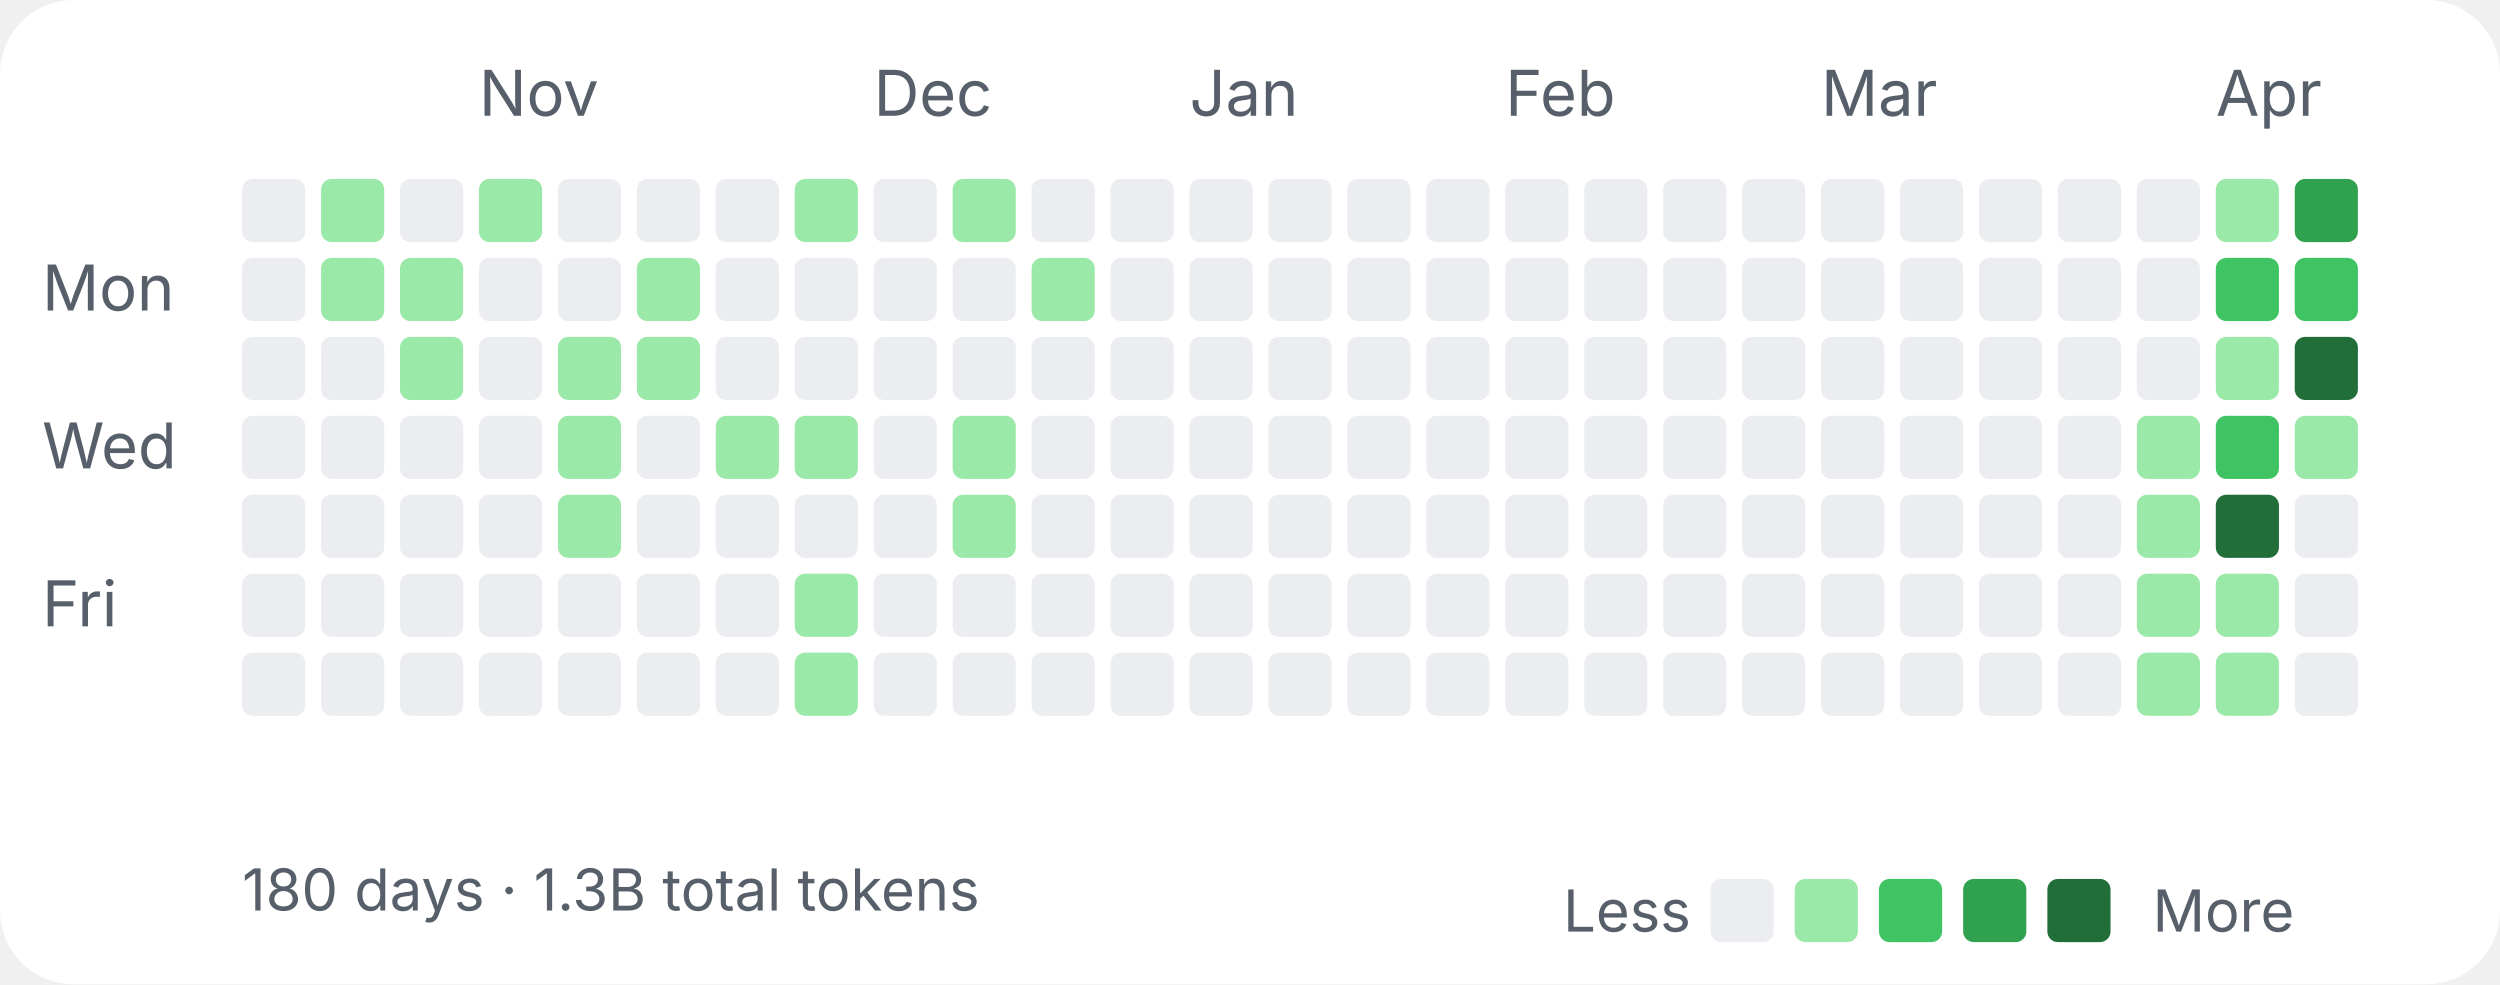
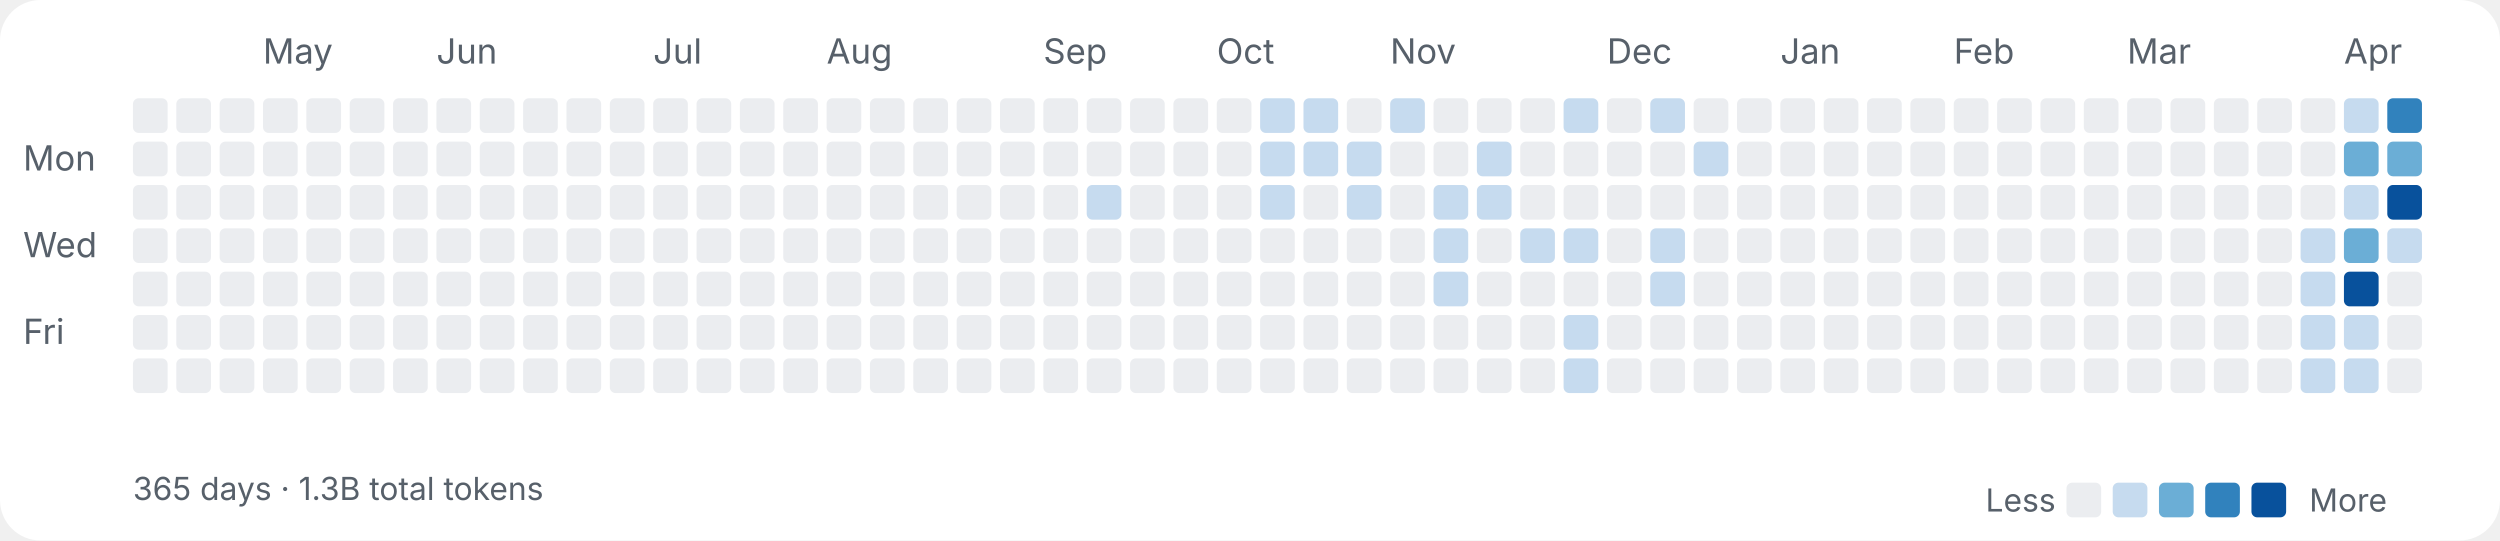
- <svg xmlns="http://www.w3.org/2000/svg" width="475" height="187" viewBox="0 0 475 187" fill="none">
+ <svg xmlns="http://www.w3.org/2000/svg" width="865" height="187" viewBox="0 0 865 187" fill="none">
  <style>
.label{font:12px ui-sans-serif,system-ui,-apple-system,sans-serif;fill:#57606a}
.sub{font:11px ui-sans-serif,system-ui,-apple-system,sans-serif;fill:#57606a}
</style>
  <rect width="100%" height="100%" rx="14" fill="#ffffff" />
  <text class="label" x="8" y="59">Mon</text>
  <text class="label" x="8" y="89">Wed</text>
  <text class="label" x="8" y="119">Fri</text>
  <rect x="46" y="34" width="12" height="12" rx="2" fill="#ebedf0" />
  <rect x="46" y="49" width="12" height="12" rx="2" fill="#ebedf0" />
  <rect x="46" y="64" width="12" height="12" rx="2" fill="#ebedf0" />
  <rect x="46" y="79" width="12" height="12" rx="2" fill="#ebedf0" />
  <rect x="46" y="94" width="12" height="12" rx="2" fill="#ebedf0" />
  <rect x="46" y="109" width="12" height="12" rx="2" fill="#ebedf0" />
  <rect x="46" y="124" width="12" height="12" rx="2" fill="#ebedf0" />
-   <rect x="61" y="34" width="12" height="12" rx="2" fill="#9be9a8" />
-   <rect x="61" y="49" width="12" height="12" rx="2" fill="#9be9a8" />
+   <rect x="61" y="34" width="12" height="12" rx="2" fill="#ebedf0" />
+   <rect x="61" y="49" width="12" height="12" rx="2" fill="#ebedf0" />
  <rect x="61" y="64" width="12" height="12" rx="2" fill="#ebedf0" />
  <rect x="61" y="79" width="12" height="12" rx="2" fill="#ebedf0" />
  <rect x="61" y="94" width="12" height="12" rx="2" fill="#ebedf0" />
  <rect x="61" y="109" width="12" height="12" rx="2" fill="#ebedf0" />
  <rect x="61" y="124" width="12" height="12" rx="2" fill="#ebedf0" />
  <rect x="76" y="34" width="12" height="12" rx="2" fill="#ebedf0" />
-   <rect x="76" y="49" width="12" height="12" rx="2" fill="#9be9a8" />
-   <rect x="76" y="64" width="12" height="12" rx="2" fill="#9be9a8" />
+   <rect x="76" y="49" width="12" height="12" rx="2" fill="#ebedf0" />
+   <rect x="76" y="64" width="12" height="12" rx="2" fill="#ebedf0" />
  <rect x="76" y="79" width="12" height="12" rx="2" fill="#ebedf0" />
  <rect x="76" y="94" width="12" height="12" rx="2" fill="#ebedf0" />
  <rect x="76" y="109" width="12" height="12" rx="2" fill="#ebedf0" />
  <rect x="76" y="124" width="12" height="12" rx="2" fill="#ebedf0" />
-   <text class="label" x="91" y="22">Nov</text>
-   <rect x="91" y="34" width="12" height="12" rx="2" fill="#9be9a8" />
+   <text class="label" x="91" y="22">May</text>
+   <rect x="91" y="34" width="12" height="12" rx="2" fill="#ebedf0" />
  <rect x="91" y="49" width="12" height="12" rx="2" fill="#ebedf0" />
  <rect x="91" y="64" width="12" height="12" rx="2" fill="#ebedf0" />
  <rect x="91" y="79" width="12" height="12" rx="2" fill="#ebedf0" />
  <rect x="91" y="94" width="12" height="12" rx="2" fill="#ebedf0" />
  <rect x="91" y="109" width="12" height="12" rx="2" fill="#ebedf0" />
  <rect x="91" y="124" width="12" height="12" rx="2" fill="#ebedf0" />
  <rect x="106" y="34" width="12" height="12" rx="2" fill="#ebedf0" />
  <rect x="106" y="49" width="12" height="12" rx="2" fill="#ebedf0" />
-   <rect x="106" y="64" width="12" height="12" rx="2" fill="#9be9a8" />
-   <rect x="106" y="79" width="12" height="12" rx="2" fill="#9be9a8" />
-   <rect x="106" y="94" width="12" height="12" rx="2" fill="#9be9a8" />
+   <rect x="106" y="64" width="12" height="12" rx="2" fill="#ebedf0" />
+   <rect x="106" y="79" width="12" height="12" rx="2" fill="#ebedf0" />
+   <rect x="106" y="94" width="12" height="12" rx="2" fill="#ebedf0" />
  <rect x="106" y="109" width="12" height="12" rx="2" fill="#ebedf0" />
  <rect x="106" y="124" width="12" height="12" rx="2" fill="#ebedf0" />
  <rect x="121" y="34" width="12" height="12" rx="2" fill="#ebedf0" />
-   <rect x="121" y="49" width="12" height="12" rx="2" fill="#9be9a8" />
-   <rect x="121" y="64" width="12" height="12" rx="2" fill="#9be9a8" />
+   <rect x="121" y="49" width="12" height="12" rx="2" fill="#ebedf0" />
+   <rect x="121" y="64" width="12" height="12" rx="2" fill="#ebedf0" />
  <rect x="121" y="79" width="12" height="12" rx="2" fill="#ebedf0" />
  <rect x="121" y="94" width="12" height="12" rx="2" fill="#ebedf0" />
  <rect x="121" y="109" width="12" height="12" rx="2" fill="#ebedf0" />
  <rect x="121" y="124" width="12" height="12" rx="2" fill="#ebedf0" />
  <rect x="136" y="34" width="12" height="12" rx="2" fill="#ebedf0" />
  <rect x="136" y="49" width="12" height="12" rx="2" fill="#ebedf0" />
  <rect x="136" y="64" width="12" height="12" rx="2" fill="#ebedf0" />
-   <rect x="136" y="79" width="12" height="12" rx="2" fill="#9be9a8" />
+   <rect x="136" y="79" width="12" height="12" rx="2" fill="#ebedf0" />
  <rect x="136" y="94" width="12" height="12" rx="2" fill="#ebedf0" />
  <rect x="136" y="109" width="12" height="12" rx="2" fill="#ebedf0" />
  <rect x="136" y="124" width="12" height="12" rx="2" fill="#ebedf0" />
-   <rect x="151" y="34" width="12" height="12" rx="2" fill="#9be9a8" />
+   <text class="label" x="151" y="22">Jun</text>
+   <rect x="151" y="34" width="12" height="12" rx="2" fill="#ebedf0" />
  <rect x="151" y="49" width="12" height="12" rx="2" fill="#ebedf0" />
  <rect x="151" y="64" width="12" height="12" rx="2" fill="#ebedf0" />
-   <rect x="151" y="79" width="12" height="12" rx="2" fill="#9be9a8" />
+   <rect x="151" y="79" width="12" height="12" rx="2" fill="#ebedf0" />
  <rect x="151" y="94" width="12" height="12" rx="2" fill="#ebedf0" />
-   <rect x="151" y="109" width="12" height="12" rx="2" fill="#9be9a8" />
-   <rect x="151" y="124" width="12" height="12" rx="2" fill="#9be9a8" />
-   <text class="label" x="166" y="22">Dec</text>
+   <rect x="151" y="109" width="12" height="12" rx="2" fill="#ebedf0" />
+   <rect x="151" y="124" width="12" height="12" rx="2" fill="#ebedf0" />
  <rect x="166" y="34" width="12" height="12" rx="2" fill="#ebedf0" />
  <rect x="166" y="49" width="12" height="12" rx="2" fill="#ebedf0" />
  <rect x="166" y="64" width="12" height="12" rx="2" fill="#ebedf0" />
  <rect x="166" y="79" width="12" height="12" rx="2" fill="#ebedf0" />
  <rect x="166" y="94" width="12" height="12" rx="2" fill="#ebedf0" />
  <rect x="166" y="109" width="12" height="12" rx="2" fill="#ebedf0" />
  <rect x="166" y="124" width="12" height="12" rx="2" fill="#ebedf0" />
-   <rect x="181" y="34" width="12" height="12" rx="2" fill="#9be9a8" />
+   <rect x="181" y="34" width="12" height="12" rx="2" fill="#ebedf0" />
  <rect x="181" y="49" width="12" height="12" rx="2" fill="#ebedf0" />
  <rect x="181" y="64" width="12" height="12" rx="2" fill="#ebedf0" />
-   <rect x="181" y="79" width="12" height="12" rx="2" fill="#9be9a8" />
-   <rect x="181" y="94" width="12" height="12" rx="2" fill="#9be9a8" />
+   <rect x="181" y="79" width="12" height="12" rx="2" fill="#ebedf0" />
+   <rect x="181" y="94" width="12" height="12" rx="2" fill="#ebedf0" />
  <rect x="181" y="109" width="12" height="12" rx="2" fill="#ebedf0" />
  <rect x="181" y="124" width="12" height="12" rx="2" fill="#ebedf0" />
  <rect x="196" y="34" width="12" height="12" rx="2" fill="#ebedf0" />
-   <rect x="196" y="49" width="12" height="12" rx="2" fill="#9be9a8" />
+   <rect x="196" y="49" width="12" height="12" rx="2" fill="#ebedf0" />
  <rect x="196" y="64" width="12" height="12" rx="2" fill="#ebedf0" />
  <rect x="196" y="79" width="12" height="12" rx="2" fill="#ebedf0" />
  <rect x="196" y="94" width="12" height="12" rx="2" fill="#ebedf0" />
  <rect x="196" y="109" width="12" height="12" rx="2" fill="#ebedf0" />
  <rect x="196" y="124" width="12" height="12" rx="2" fill="#ebedf0" />
  <rect x="211" y="34" width="12" height="12" rx="2" fill="#ebedf0" />
  <rect x="211" y="49" width="12" height="12" rx="2" fill="#ebedf0" />
  <rect x="211" y="64" width="12" height="12" rx="2" fill="#ebedf0" />
  <rect x="211" y="79" width="12" height="12" rx="2" fill="#ebedf0" />
  <rect x="211" y="94" width="12" height="12" rx="2" fill="#ebedf0" />
  <rect x="211" y="109" width="12" height="12" rx="2" fill="#ebedf0" />
  <rect x="211" y="124" width="12" height="12" rx="2" fill="#ebedf0" />
-   <text class="label" x="226" y="22">Jan</text>
+   <text class="label" x="226" y="22">Jul</text>
  <rect x="226" y="34" width="12" height="12" rx="2" fill="#ebedf0" />
  <rect x="226" y="49" width="12" height="12" rx="2" fill="#ebedf0" />
  <rect x="226" y="64" width="12" height="12" rx="2" fill="#ebedf0" />
  <rect x="226" y="79" width="12" height="12" rx="2" fill="#ebedf0" />
  <rect x="226" y="94" width="12" height="12" rx="2" fill="#ebedf0" />
  <rect x="226" y="109" width="12" height="12" rx="2" fill="#ebedf0" />
  <rect x="226" y="124" width="12" height="12" rx="2" fill="#ebedf0" />
  <rect x="241" y="34" width="12" height="12" rx="2" fill="#ebedf0" />
  <rect x="241" y="49" width="12" height="12" rx="2" fill="#ebedf0" />
  <rect x="241" y="64" width="12" height="12" rx="2" fill="#ebedf0" />
  <rect x="241" y="79" width="12" height="12" rx="2" fill="#ebedf0" />
  <rect x="241" y="94" width="12" height="12" rx="2" fill="#ebedf0" />
  <rect x="241" y="109" width="12" height="12" rx="2" fill="#ebedf0" />
  <rect x="241" y="124" width="12" height="12" rx="2" fill="#ebedf0" />
  <rect x="256" y="34" width="12" height="12" rx="2" fill="#ebedf0" />
  <rect x="256" y="49" width="12" height="12" rx="2" fill="#ebedf0" />
  <rect x="256" y="64" width="12" height="12" rx="2" fill="#ebedf0" />
  <rect x="256" y="79" width="12" height="12" rx="2" fill="#ebedf0" />
  <rect x="256" y="94" width="12" height="12" rx="2" fill="#ebedf0" />
  <rect x="256" y="109" width="12" height="12" rx="2" fill="#ebedf0" />
  <rect x="256" y="124" width="12" height="12" rx="2" fill="#ebedf0" />
  <rect x="271" y="34" width="12" height="12" rx="2" fill="#ebedf0" />
  <rect x="271" y="49" width="12" height="12" rx="2" fill="#ebedf0" />
  <rect x="271" y="64" width="12" height="12" rx="2" fill="#ebedf0" />
  <rect x="271" y="79" width="12" height="12" rx="2" fill="#ebedf0" />
  <rect x="271" y="94" width="12" height="12" rx="2" fill="#ebedf0" />
  <rect x="271" y="109" width="12" height="12" rx="2" fill="#ebedf0" />
  <rect x="271" y="124" width="12" height="12" rx="2" fill="#ebedf0" />
-   <text class="label" x="286" y="22">Feb</text>
+   <text class="label" x="286" y="22">Aug</text>
  <rect x="286" y="34" width="12" height="12" rx="2" fill="#ebedf0" />
  <rect x="286" y="49" width="12" height="12" rx="2" fill="#ebedf0" />
  <rect x="286" y="64" width="12" height="12" rx="2" fill="#ebedf0" />
  <rect x="286" y="79" width="12" height="12" rx="2" fill="#ebedf0" />
  <rect x="286" y="94" width="12" height="12" rx="2" fill="#ebedf0" />
  <rect x="286" y="109" width="12" height="12" rx="2" fill="#ebedf0" />
  <rect x="286" y="124" width="12" height="12" rx="2" fill="#ebedf0" />
  <rect x="301" y="34" width="12" height="12" rx="2" fill="#ebedf0" />
  <rect x="301" y="49" width="12" height="12" rx="2" fill="#ebedf0" />
  <rect x="301" y="64" width="12" height="12" rx="2" fill="#ebedf0" />
  <rect x="301" y="79" width="12" height="12" rx="2" fill="#ebedf0" />
  <rect x="301" y="94" width="12" height="12" rx="2" fill="#ebedf0" />
  <rect x="301" y="109" width="12" height="12" rx="2" fill="#ebedf0" />
  <rect x="301" y="124" width="12" height="12" rx="2" fill="#ebedf0" />
  <rect x="316" y="34" width="12" height="12" rx="2" fill="#ebedf0" />
  <rect x="316" y="49" width="12" height="12" rx="2" fill="#ebedf0" />
  <rect x="316" y="64" width="12" height="12" rx="2" fill="#ebedf0" />
  <rect x="316" y="79" width="12" height="12" rx="2" fill="#ebedf0" />
  <rect x="316" y="94" width="12" height="12" rx="2" fill="#ebedf0" />
  <rect x="316" y="109" width="12" height="12" rx="2" fill="#ebedf0" />
  <rect x="316" y="124" width="12" height="12" rx="2" fill="#ebedf0" />
  <rect x="331" y="34" width="12" height="12" rx="2" fill="#ebedf0" />
  <rect x="331" y="49" width="12" height="12" rx="2" fill="#ebedf0" />
  <rect x="331" y="64" width="12" height="12" rx="2" fill="#ebedf0" />
  <rect x="331" y="79" width="12" height="12" rx="2" fill="#ebedf0" />
  <rect x="331" y="94" width="12" height="12" rx="2" fill="#ebedf0" />
  <rect x="331" y="109" width="12" height="12" rx="2" fill="#ebedf0" />
  <rect x="331" y="124" width="12" height="12" rx="2" fill="#ebedf0" />
-   <text class="label" x="346" y="22">Mar</text>
  <rect x="346" y="34" width="12" height="12" rx="2" fill="#ebedf0" />
  <rect x="346" y="49" width="12" height="12" rx="2" fill="#ebedf0" />
  <rect x="346" y="64" width="12" height="12" rx="2" fill="#ebedf0" />
  <rect x="346" y="79" width="12" height="12" rx="2" fill="#ebedf0" />
  <rect x="346" y="94" width="12" height="12" rx="2" fill="#ebedf0" />
  <rect x="346" y="109" width="12" height="12" rx="2" fill="#ebedf0" />
  <rect x="346" y="124" width="12" height="12" rx="2" fill="#ebedf0" />
+   <text class="label" x="361" y="22">Sep</text>
  <rect x="361" y="34" width="12" height="12" rx="2" fill="#ebedf0" />
  <rect x="361" y="49" width="12" height="12" rx="2" fill="#ebedf0" />
  <rect x="361" y="64" width="12" height="12" rx="2" fill="#ebedf0" />
  <rect x="361" y="79" width="12" height="12" rx="2" fill="#ebedf0" />
  <rect x="361" y="94" width="12" height="12" rx="2" fill="#ebedf0" />
  <rect x="361" y="109" width="12" height="12" rx="2" fill="#ebedf0" />
  <rect x="361" y="124" width="12" height="12" rx="2" fill="#ebedf0" />
  <rect x="376" y="34" width="12" height="12" rx="2" fill="#ebedf0" />
  <rect x="376" y="49" width="12" height="12" rx="2" fill="#ebedf0" />
-   <rect x="376" y="64" width="12" height="12" rx="2" fill="#ebedf0" />
+   <rect x="376" y="64" width="12" height="12" rx="2" fill="#c6dbef" />
  <rect x="376" y="79" width="12" height="12" rx="2" fill="#ebedf0" />
  <rect x="376" y="94" width="12" height="12" rx="2" fill="#ebedf0" />
  <rect x="376" y="109" width="12" height="12" rx="2" fill="#ebedf0" />
  <rect x="376" y="124" width="12" height="12" rx="2" fill="#ebedf0" />
  <rect x="391" y="34" width="12" height="12" rx="2" fill="#ebedf0" />
  <rect x="391" y="49" width="12" height="12" rx="2" fill="#ebedf0" />
  <rect x="391" y="64" width="12" height="12" rx="2" fill="#ebedf0" />
  <rect x="391" y="79" width="12" height="12" rx="2" fill="#ebedf0" />
  <rect x="391" y="94" width="12" height="12" rx="2" fill="#ebedf0" />
  <rect x="391" y="109" width="12" height="12" rx="2" fill="#ebedf0" />
  <rect x="391" y="124" width="12" height="12" rx="2" fill="#ebedf0" />
  <rect x="406" y="34" width="12" height="12" rx="2" fill="#ebedf0" />
  <rect x="406" y="49" width="12" height="12" rx="2" fill="#ebedf0" />
  <rect x="406" y="64" width="12" height="12" rx="2" fill="#ebedf0" />
-   <rect x="406" y="79" width="12" height="12" rx="2" fill="#9be9a8" />
-   <rect x="406" y="94" width="12" height="12" rx="2" fill="#9be9a8" />
-   <rect x="406" y="109" width="12" height="12" rx="2" fill="#9be9a8" />
-   <rect x="406" y="124" width="12" height="12" rx="2" fill="#9be9a8" />
-   <text class="label" x="421" y="22">Apr</text>
-   <rect x="421" y="34" width="12" height="12" rx="2" fill="#9be9a8" />
-   <rect x="421" y="49" width="12" height="12" rx="2" fill="#40c463" />
-   <rect x="421" y="64" width="12" height="12" rx="2" fill="#9be9a8" />
-   <rect x="421" y="79" width="12" height="12" rx="2" fill="#40c463" />
-   <rect x="421" y="94" width="12" height="12" rx="2" fill="#216e39" />
-   <rect x="421" y="109" width="12" height="12" rx="2" fill="#9be9a8" />
-   <rect x="421" y="124" width="12" height="12" rx="2" fill="#9be9a8" />
-   <rect x="436" y="34" width="12" height="12" rx="2" fill="#30a14e" />
-   <rect x="436" y="49" width="12" height="12" rx="2" fill="#40c463" />
-   <rect x="436" y="64" width="12" height="12" rx="2" fill="#216e39" />
-   <rect x="436" y="79" width="12" height="12" rx="2" fill="#9be9a8" />
+   <rect x="406" y="79" width="12" height="12" rx="2" fill="#ebedf0" />
+   <rect x="406" y="94" width="12" height="12" rx="2" fill="#ebedf0" />
+   <rect x="406" y="109" width="12" height="12" rx="2" fill="#ebedf0" />
+   <rect x="406" y="124" width="12" height="12" rx="2" fill="#ebedf0" />
+   <text class="label" x="421" y="22">Oct</text>
+   <rect x="421" y="34" width="12" height="12" rx="2" fill="#ebedf0" />
+   <rect x="421" y="49" width="12" height="12" rx="2" fill="#ebedf0" />
+   <rect x="421" y="64" width="12" height="12" rx="2" fill="#ebedf0" />
+   <rect x="421" y="79" width="12" height="12" rx="2" fill="#ebedf0" />
+   <rect x="421" y="94" width="12" height="12" rx="2" fill="#ebedf0" />
+   <rect x="421" y="109" width="12" height="12" rx="2" fill="#ebedf0" />
+   <rect x="421" y="124" width="12" height="12" rx="2" fill="#ebedf0" />
+   <rect x="436" y="34" width="12" height="12" rx="2" fill="#c6dbef" />
+   <rect x="436" y="49" width="12" height="12" rx="2" fill="#c6dbef" />
+   <rect x="436" y="64" width="12" height="12" rx="2" fill="#c6dbef" />
+   <rect x="436" y="79" width="12" height="12" rx="2" fill="#ebedf0" />
  <rect x="436" y="94" width="12" height="12" rx="2" fill="#ebedf0" />
  <rect x="436" y="109" width="12" height="12" rx="2" fill="#ebedf0" />
  <rect x="436" y="124" width="12" height="12" rx="2" fill="#ebedf0" />
-   <text class="sub" x="297" y="177">Less</text>
-   <rect x="325" y="167" width="12" height="12" rx="2" fill="#ebedf0" />
-   <rect x="341" y="167" width="12" height="12" rx="2" fill="#9be9a8" />
-   <rect x="357" y="167" width="12" height="12" rx="2" fill="#40c463" />
-   <rect x="373" y="167" width="12" height="12" rx="2" fill="#30a14e" />
-   <rect x="389" y="167" width="12" height="12" rx="2" fill="#216e39" />
-   <text class="sub" x="409" y="177">More</text>
-   <text class="sub" x="46" y="173">180 days · 1.3B total tokens</text>
+   <rect x="451" y="34" width="12" height="12" rx="2" fill="#c6dbef" />
+   <rect x="451" y="49" width="12" height="12" rx="2" fill="#c6dbef" />
+   <rect x="451" y="64" width="12" height="12" rx="2" fill="#ebedf0" />
+   <rect x="451" y="79" width="12" height="12" rx="2" fill="#ebedf0" />
+   <rect x="451" y="94" width="12" height="12" rx="2" fill="#ebedf0" />
+   <rect x="451" y="109" width="12" height="12" rx="2" fill="#ebedf0" />
+   <rect x="451" y="124" width="12" height="12" rx="2" fill="#ebedf0" />
+   <rect x="466" y="34" width="12" height="12" rx="2" fill="#ebedf0" />
+   <rect x="466" y="49" width="12" height="12" rx="2" fill="#c6dbef" />
+   <rect x="466" y="64" width="12" height="12" rx="2" fill="#c6dbef" />
+   <rect x="466" y="79" width="12" height="12" rx="2" fill="#ebedf0" />
+   <rect x="466" y="94" width="12" height="12" rx="2" fill="#ebedf0" />
+   <rect x="466" y="109" width="12" height="12" rx="2" fill="#ebedf0" />
+   <rect x="466" y="124" width="12" height="12" rx="2" fill="#ebedf0" />
+   <text class="label" x="481" y="22">Nov</text>
+   <rect x="481" y="34" width="12" height="12" rx="2" fill="#c6dbef" />
+   <rect x="481" y="49" width="12" height="12" rx="2" fill="#ebedf0" />
+   <rect x="481" y="64" width="12" height="12" rx="2" fill="#ebedf0" />
+   <rect x="481" y="79" width="12" height="12" rx="2" fill="#ebedf0" />
+   <rect x="481" y="94" width="12" height="12" rx="2" fill="#ebedf0" />
+   <rect x="481" y="109" width="12" height="12" rx="2" fill="#ebedf0" />
+   <rect x="481" y="124" width="12" height="12" rx="2" fill="#ebedf0" />
+   <rect x="496" y="34" width="12" height="12" rx="2" fill="#ebedf0" />
+   <rect x="496" y="49" width="12" height="12" rx="2" fill="#ebedf0" />
+   <rect x="496" y="64" width="12" height="12" rx="2" fill="#c6dbef" />
+   <rect x="496" y="79" width="12" height="12" rx="2" fill="#c6dbef" />
+   <rect x="496" y="94" width="12" height="12" rx="2" fill="#c6dbef" />
+   <rect x="496" y="109" width="12" height="12" rx="2" fill="#ebedf0" />
+   <rect x="496" y="124" width="12" height="12" rx="2" fill="#ebedf0" />
+   <rect x="511" y="34" width="12" height="12" rx="2" fill="#ebedf0" />
+   <rect x="511" y="49" width="12" height="12" rx="2" fill="#c6dbef" />
+   <rect x="511" y="64" width="12" height="12" rx="2" fill="#c6dbef" />
+   <rect x="511" y="79" width="12" height="12" rx="2" fill="#ebedf0" />
+   <rect x="511" y="94" width="12" height="12" rx="2" fill="#ebedf0" />
+   <rect x="511" y="109" width="12" height="12" rx="2" fill="#ebedf0" />
+   <rect x="511" y="124" width="12" height="12" rx="2" fill="#ebedf0" />
+   <rect x="526" y="34" width="12" height="12" rx="2" fill="#ebedf0" />
+   <rect x="526" y="49" width="12" height="12" rx="2" fill="#ebedf0" />
+   <rect x="526" y="64" width="12" height="12" rx="2" fill="#ebedf0" />
+   <rect x="526" y="79" width="12" height="12" rx="2" fill="#c6dbef" />
+   <rect x="526" y="94" width="12" height="12" rx="2" fill="#ebedf0" />
+   <rect x="526" y="109" width="12" height="12" rx="2" fill="#ebedf0" />
+   <rect x="526" y="124" width="12" height="12" rx="2" fill="#ebedf0" />
+   <rect x="541" y="34" width="12" height="12" rx="2" fill="#c6dbef" />
+   <rect x="541" y="49" width="12" height="12" rx="2" fill="#ebedf0" />
+   <rect x="541" y="64" width="12" height="12" rx="2" fill="#ebedf0" />
+   <rect x="541" y="79" width="12" height="12" rx="2" fill="#c6dbef" />
+   <rect x="541" y="94" width="12" height="12" rx="2" fill="#ebedf0" />
+   <rect x="541" y="109" width="12" height="12" rx="2" fill="#c6dbef" />
+   <rect x="541" y="124" width="12" height="12" rx="2" fill="#c6dbef" />
+   <text class="label" x="556" y="22">Dec</text>
+   <rect x="556" y="34" width="12" height="12" rx="2" fill="#ebedf0" />
+   <rect x="556" y="49" width="12" height="12" rx="2" fill="#ebedf0" />
+   <rect x="556" y="64" width="12" height="12" rx="2" fill="#ebedf0" />
+   <rect x="556" y="79" width="12" height="12" rx="2" fill="#ebedf0" />
+   <rect x="556" y="94" width="12" height="12" rx="2" fill="#ebedf0" />
+   <rect x="556" y="109" width="12" height="12" rx="2" fill="#ebedf0" />
+   <rect x="556" y="124" width="12" height="12" rx="2" fill="#ebedf0" />
+   <rect x="571" y="34" width="12" height="12" rx="2" fill="#c6dbef" />
+   <rect x="571" y="49" width="12" height="12" rx="2" fill="#ebedf0" />
+   <rect x="571" y="64" width="12" height="12" rx="2" fill="#ebedf0" />
+   <rect x="571" y="79" width="12" height="12" rx="2" fill="#c6dbef" />
+   <rect x="571" y="94" width="12" height="12" rx="2" fill="#c6dbef" />
+   <rect x="571" y="109" width="12" height="12" rx="2" fill="#ebedf0" />
+   <rect x="571" y="124" width="12" height="12" rx="2" fill="#ebedf0" />
+   <rect x="586" y="34" width="12" height="12" rx="2" fill="#ebedf0" />
+   <rect x="586" y="49" width="12" height="12" rx="2" fill="#c6dbef" />
+   <rect x="586" y="64" width="12" height="12" rx="2" fill="#ebedf0" />
+   <rect x="586" y="79" width="12" height="12" rx="2" fill="#ebedf0" />
+   <rect x="586" y="94" width="12" height="12" rx="2" fill="#ebedf0" />
+   <rect x="586" y="109" width="12" height="12" rx="2" fill="#ebedf0" />
+   <rect x="586" y="124" width="12" height="12" rx="2" fill="#ebedf0" />
+   <rect x="601" y="34" width="12" height="12" rx="2" fill="#ebedf0" />
+   <rect x="601" y="49" width="12" height="12" rx="2" fill="#ebedf0" />
+   <rect x="601" y="64" width="12" height="12" rx="2" fill="#ebedf0" />
+   <rect x="601" y="79" width="12" height="12" rx="2" fill="#ebedf0" />
+   <rect x="601" y="94" width="12" height="12" rx="2" fill="#ebedf0" />
+   <rect x="601" y="109" width="12" height="12" rx="2" fill="#ebedf0" />
+   <rect x="601" y="124" width="12" height="12" rx="2" fill="#ebedf0" />
+   <text class="label" x="616" y="22">Jan</text>
+   <rect x="616" y="34" width="12" height="12" rx="2" fill="#ebedf0" />
+   <rect x="616" y="49" width="12" height="12" rx="2" fill="#ebedf0" />
+   <rect x="616" y="64" width="12" height="12" rx="2" fill="#ebedf0" />
+   <rect x="616" y="79" width="12" height="12" rx="2" fill="#ebedf0" />
+   <rect x="616" y="94" width="12" height="12" rx="2" fill="#ebedf0" />
+   <rect x="616" y="109" width="12" height="12" rx="2" fill="#ebedf0" />
+   <rect x="616" y="124" width="12" height="12" rx="2" fill="#ebedf0" />
+   <rect x="631" y="34" width="12" height="12" rx="2" fill="#ebedf0" />
+   <rect x="631" y="49" width="12" height="12" rx="2" fill="#ebedf0" />
+   <rect x="631" y="64" width="12" height="12" rx="2" fill="#ebedf0" />
+   <rect x="631" y="79" width="12" height="12" rx="2" fill="#ebedf0" />
+   <rect x="631" y="94" width="12" height="12" rx="2" fill="#ebedf0" />
+   <rect x="631" y="109" width="12" height="12" rx="2" fill="#ebedf0" />
+   <rect x="631" y="124" width="12" height="12" rx="2" fill="#ebedf0" />
+   <rect x="646" y="34" width="12" height="12" rx="2" fill="#ebedf0" />
+   <rect x="646" y="49" width="12" height="12" rx="2" fill="#ebedf0" />
+   <rect x="646" y="64" width="12" height="12" rx="2" fill="#ebedf0" />
+   <rect x="646" y="79" width="12" height="12" rx="2" fill="#ebedf0" />
+   <rect x="646" y="94" width="12" height="12" rx="2" fill="#ebedf0" />
+   <rect x="646" y="109" width="12" height="12" rx="2" fill="#ebedf0" />
+   <rect x="646" y="124" width="12" height="12" rx="2" fill="#ebedf0" />
+   <rect x="661" y="34" width="12" height="12" rx="2" fill="#ebedf0" />
+   <rect x="661" y="49" width="12" height="12" rx="2" fill="#ebedf0" />
+   <rect x="661" y="64" width="12" height="12" rx="2" fill="#ebedf0" />
+   <rect x="661" y="79" width="12" height="12" rx="2" fill="#ebedf0" />
+   <rect x="661" y="94" width="12" height="12" rx="2" fill="#ebedf0" />
+   <rect x="661" y="109" width="12" height="12" rx="2" fill="#ebedf0" />
+   <rect x="661" y="124" width="12" height="12" rx="2" fill="#ebedf0" />
+   <text class="label" x="676" y="22">Feb</text>
+   <rect x="676" y="34" width="12" height="12" rx="2" fill="#ebedf0" />
+   <rect x="676" y="49" width="12" height="12" rx="2" fill="#ebedf0" />
+   <rect x="676" y="64" width="12" height="12" rx="2" fill="#ebedf0" />
+   <rect x="676" y="79" width="12" height="12" rx="2" fill="#ebedf0" />
+   <rect x="676" y="94" width="12" height="12" rx="2" fill="#ebedf0" />
+   <rect x="676" y="109" width="12" height="12" rx="2" fill="#ebedf0" />
+   <rect x="676" y="124" width="12" height="12" rx="2" fill="#ebedf0" />
+   <rect x="691" y="34" width="12" height="12" rx="2" fill="#ebedf0" />
+   <rect x="691" y="49" width="12" height="12" rx="2" fill="#ebedf0" />
+   <rect x="691" y="64" width="12" height="12" rx="2" fill="#ebedf0" />
+   <rect x="691" y="79" width="12" height="12" rx="2" fill="#ebedf0" />
+   <rect x="691" y="94" width="12" height="12" rx="2" fill="#ebedf0" />
+   <rect x="691" y="109" width="12" height="12" rx="2" fill="#ebedf0" />
+   <rect x="691" y="124" width="12" height="12" rx="2" fill="#ebedf0" />
+   <rect x="706" y="34" width="12" height="12" rx="2" fill="#ebedf0" />
+   <rect x="706" y="49" width="12" height="12" rx="2" fill="#ebedf0" />
+   <rect x="706" y="64" width="12" height="12" rx="2" fill="#ebedf0" />
+   <rect x="706" y="79" width="12" height="12" rx="2" fill="#ebedf0" />
+   <rect x="706" y="94" width="12" height="12" rx="2" fill="#ebedf0" />
+   <rect x="706" y="109" width="12" height="12" rx="2" fill="#ebedf0" />
+   <rect x="706" y="124" width="12" height="12" rx="2" fill="#ebedf0" />
+   <rect x="721" y="34" width="12" height="12" rx="2" fill="#ebedf0" />
+   <rect x="721" y="49" width="12" height="12" rx="2" fill="#ebedf0" />
+   <rect x="721" y="64" width="12" height="12" rx="2" fill="#ebedf0" />
+   <rect x="721" y="79" width="12" height="12" rx="2" fill="#ebedf0" />
+   <rect x="721" y="94" width="12" height="12" rx="2" fill="#ebedf0" />
+   <rect x="721" y="109" width="12" height="12" rx="2" fill="#ebedf0" />
+   <rect x="721" y="124" width="12" height="12" rx="2" fill="#ebedf0" />
+   <text class="label" x="736" y="22">Mar</text>
+   <rect x="736" y="34" width="12" height="12" rx="2" fill="#ebedf0" />
+   <rect x="736" y="49" width="12" height="12" rx="2" fill="#ebedf0" />
+   <rect x="736" y="64" width="12" height="12" rx="2" fill="#ebedf0" />
+   <rect x="736" y="79" width="12" height="12" rx="2" fill="#ebedf0" />
+   <rect x="736" y="94" width="12" height="12" rx="2" fill="#ebedf0" />
+   <rect x="736" y="109" width="12" height="12" rx="2" fill="#ebedf0" />
+   <rect x="736" y="124" width="12" height="12" rx="2" fill="#ebedf0" />
+   <rect x="751" y="34" width="12" height="12" rx="2" fill="#ebedf0" />
+   <rect x="751" y="49" width="12" height="12" rx="2" fill="#ebedf0" />
+   <rect x="751" y="64" width="12" height="12" rx="2" fill="#ebedf0" />
+   <rect x="751" y="79" width="12" height="12" rx="2" fill="#ebedf0" />
+   <rect x="751" y="94" width="12" height="12" rx="2" fill="#ebedf0" />
+   <rect x="751" y="109" width="12" height="12" rx="2" fill="#ebedf0" />
+   <rect x="751" y="124" width="12" height="12" rx="2" fill="#ebedf0" />
+   <rect x="766" y="34" width="12" height="12" rx="2" fill="#ebedf0" />
+   <rect x="766" y="49" width="12" height="12" rx="2" fill="#ebedf0" />
+   <rect x="766" y="64" width="12" height="12" rx="2" fill="#ebedf0" />
+   <rect x="766" y="79" width="12" height="12" rx="2" fill="#ebedf0" />
+   <rect x="766" y="94" width="12" height="12" rx="2" fill="#ebedf0" />
+   <rect x="766" y="109" width="12" height="12" rx="2" fill="#ebedf0" />
+   <rect x="766" y="124" width="12" height="12" rx="2" fill="#ebedf0" />
+   <rect x="781" y="34" width="12" height="12" rx="2" fill="#ebedf0" />
+   <rect x="781" y="49" width="12" height="12" rx="2" fill="#ebedf0" />
+   <rect x="781" y="64" width="12" height="12" rx="2" fill="#ebedf0" />
+   <rect x="781" y="79" width="12" height="12" rx="2" fill="#ebedf0" />
+   <rect x="781" y="94" width="12" height="12" rx="2" fill="#ebedf0" />
+   <rect x="781" y="109" width="12" height="12" rx="2" fill="#ebedf0" />
+   <rect x="781" y="124" width="12" height="12" rx="2" fill="#ebedf0" />
+   <rect x="796" y="34" width="12" height="12" rx="2" fill="#ebedf0" />
+   <rect x="796" y="49" width="12" height="12" rx="2" fill="#ebedf0" />
+   <rect x="796" y="64" width="12" height="12" rx="2" fill="#ebedf0" />
+   <rect x="796" y="79" width="12" height="12" rx="2" fill="#c6dbef" />
+   <rect x="796" y="94" width="12" height="12" rx="2" fill="#c6dbef" />
+   <rect x="796" y="109" width="12" height="12" rx="2" fill="#c6dbef" />
+   <rect x="796" y="124" width="12" height="12" rx="2" fill="#c6dbef" />
+   <text class="label" x="811" y="22">Apr</text>
+   <rect x="811" y="34" width="12" height="12" rx="2" fill="#c6dbef" />
+   <rect x="811" y="49" width="12" height="12" rx="2" fill="#6baed6" />
+   <rect x="811" y="64" width="12" height="12" rx="2" fill="#c6dbef" />
+   <rect x="811" y="79" width="12" height="12" rx="2" fill="#6baed6" />
+   <rect x="811" y="94" width="12" height="12" rx="2" fill="#08519c" />
+   <rect x="811" y="109" width="12" height="12" rx="2" fill="#c6dbef" />
+   <rect x="811" y="124" width="12" height="12" rx="2" fill="#c6dbef" />
+   <rect x="826" y="34" width="12" height="12" rx="2" fill="#3182bd" />
+   <rect x="826" y="49" width="12" height="12" rx="2" fill="#6baed6" />
+   <rect x="826" y="64" width="12" height="12" rx="2" fill="#08519c" />
+   <rect x="826" y="79" width="12" height="12" rx="2" fill="#c6dbef" />
+   <rect x="826" y="94" width="12" height="12" rx="2" fill="#ebedf0" />
+   <rect x="826" y="109" width="12" height="12" rx="2" fill="#ebedf0" />
+   <rect x="826" y="124" width="12" height="12" rx="2" fill="#ebedf0" />
+   <text class="sub" x="687" y="177">Less</text>
+   <rect x="715" y="167" width="12" height="12" rx="2" fill="#ebedf0" />
+   <rect x="731" y="167" width="12" height="12" rx="2" fill="#c6dbef" />
+   <rect x="747" y="167" width="12" height="12" rx="2" fill="#6baed6" />
+   <rect x="763" y="167" width="12" height="12" rx="2" fill="#3182bd" />
+   <rect x="779" y="167" width="12" height="12" rx="2" fill="#08519c" />
+   <text class="sub" x="799" y="177">More</text>
+   <text class="sub" x="46" y="173">365 days · 1.3B total tokens</text>
</svg>
